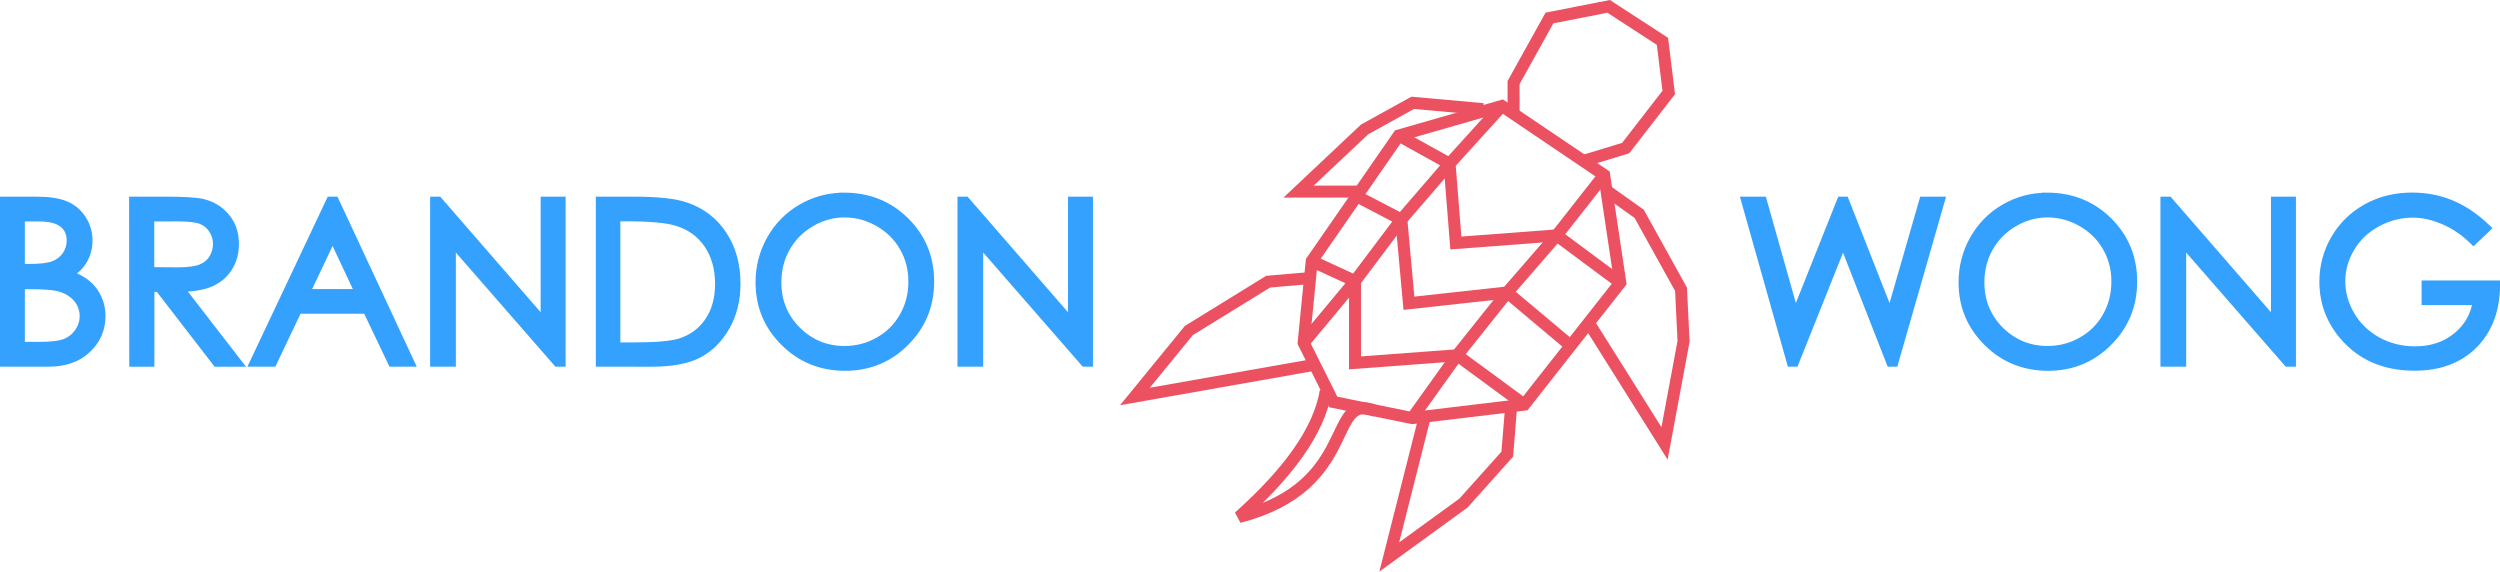
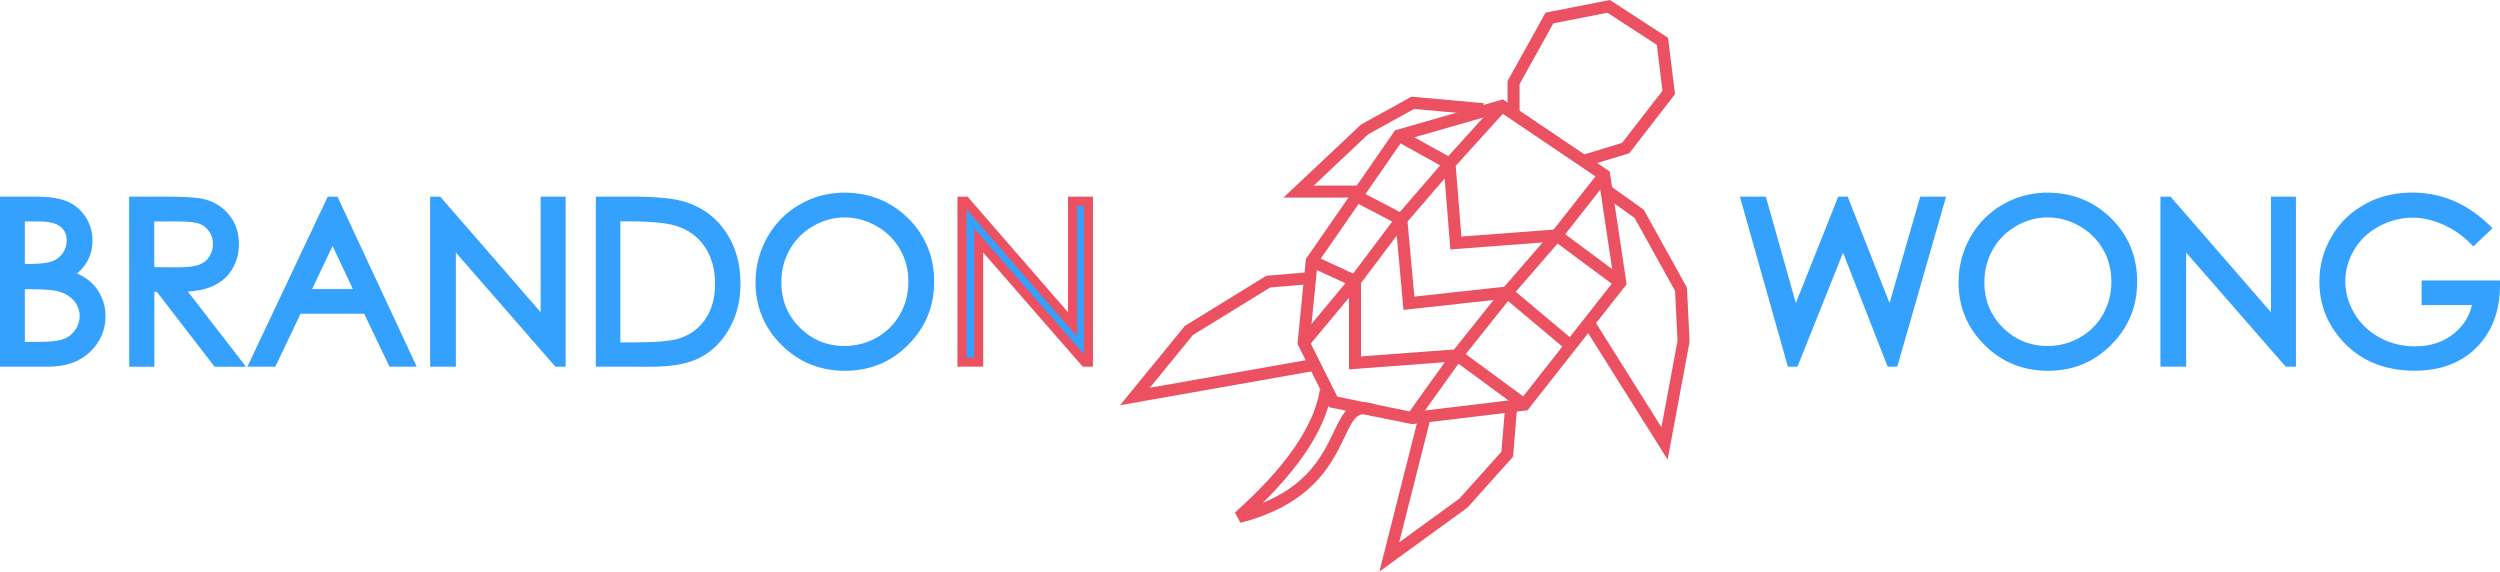
<svg xmlns="http://www.w3.org/2000/svg" width="55.097mm" height="12.597mm" viewBox="0 0 55.097 12.597" version="1.1" id="svg5">
  <defs id="defs2" />
  <g id="layer1" transform="translate(-32.25658,-33.81611)">
    <g id="g2661" transform="matrix(0.2899279,0,0,0.2899279,40.94179,27.94656)" style="stroke-width:3.449">
      <path style="fill:none;stroke:#eb5160;stroke-width:0.913px;stroke-linecap:butt;stroke-linejoin:miter;stroke-opacity:1" d="m 76.368,30.547 7.841,-2.25 7.773,5.25 1.227,8.182 -7.296,9.273 -8.523,1.023 -6,-1.227 -2.25,-4.5 0.614,-6.205 z" id="path869" />
      <path style="fill:none;stroke:#eb5160;stroke-width:0.913px;stroke-linecap:butt;stroke-linejoin:miter;stroke-opacity:1" d="m 90.482,32.456 3.137,-0.955 3.273,-4.227 -0.477,-3.887 -4.091,-2.659 -4.5,0.886 -2.727,4.909 v 2.25" id="path871" />
      <path style="fill:none;stroke:#eb5160;stroke-width:0.913px;stroke-linecap:butt;stroke-linejoin:miter;stroke-opacity:1" d="m 76.368,30.547 3.861,2.142 0.482,6.027 7.666,-0.579 4.833,3.592" id="path873" />
      <path style="fill:none;stroke:#eb5160;stroke-width:0.913px;stroke-linecap:butt;stroke-linejoin:miter;stroke-opacity:1" d="m 91.982,33.547 -3.605,4.59" id="path875" />
      <path style="fill:none;stroke:#eb5160;stroke-width:0.913px;stroke-linecap:butt;stroke-linejoin:miter;stroke-opacity:1" d="m 80.229,32.689 3.98,-4.392" id="path877" />
      <path style="fill:none;stroke:#eb5160;stroke-width:0.913px;stroke-linecap:butt;stroke-linejoin:miter;stroke-opacity:1" d="m 73.141,35.148 3.423,1.784 0.579,6.364 7.473,-0.82 4.821,4.05" id="path879" />
      <path style="fill:none;stroke:#eb5160;stroke-width:0.913px;stroke-linecap:butt;stroke-linejoin:miter;stroke-opacity:1" d="m 76.564,36.932 3.664,-4.243" id="path881" />
      <path style="fill:none;stroke:#eb5160;stroke-width:0.913px;stroke-linecap:butt;stroke-linejoin:miter;stroke-opacity:1" d="m 88.377,38.137 -3.761,4.339" id="path883" />
      <path style="fill:none;stroke:#eb5160;stroke-width:0.913px;stroke-linecap:butt;stroke-linejoin:miter;stroke-opacity:1" d="m 76.564,36.932 -3.52,4.677 V 47.829 L 80.807,47.25 84.616,42.477" id="path885" />
      <path style="fill:none;stroke:#eb5160;stroke-width:0.913px;stroke-linecap:butt;stroke-linejoin:miter;stroke-opacity:1" d="m 69.754,40.093 3.291,1.516" id="path887" />
      <path style="fill:none;stroke:#eb5160;stroke-width:0.913px;stroke-linecap:butt;stroke-linejoin:miter;stroke-opacity:1" d="m 80.807,47.25 5.106,3.753" id="path889" />
      <path style="fill:none;stroke:#eb5160;stroke-width:0.913px;stroke-linecap:butt;stroke-linejoin:miter;stroke-opacity:1" d="m 69.14,46.298 3.905,-4.689" id="path891" />
      <path style="fill:none;stroke:#eb5160;stroke-width:0.913px;stroke-linecap:butt;stroke-linejoin:miter;stroke-opacity:1" d="m 80.807,47.25 -3.417,4.775" id="path893" />
      <path style="fill:none;stroke:#eb5160;stroke-width:0.913px;stroke-linecap:butt;stroke-linejoin:miter;stroke-opacity:1" d="m 82.784,28.543 -5.352,-0.482 -3.664,2.025 -5.014,4.725 h 4.58" id="path895" />
      <path style="fill:none;stroke:#eb5160;stroke-width:0.913px;stroke-linecap:butt;stroke-linejoin:miter;stroke-opacity:1" d="m 92.137,34.714 2.507,1.784 3.182,5.737 0.193,3.954 -1.446,7.762 -5.786,-9.209" id="path897" />
      <path style="fill:none;stroke:#eb5160;stroke-width:0.913px;stroke-linecap:butt;stroke-linejoin:miter;stroke-opacity:1" d="m 69.766,41.368 -3.327,0.289 -6.027,3.713 -4.098,5.014 13.645,-2.411" id="path899" />
      <path style="fill:none;stroke:#eb5160;stroke-width:0.913px;stroke-linecap:butt;stroke-linejoin:miter;stroke-opacity:1" d="m 84.905,51.252 -0.289,3.52 -3.327,3.713 -5.641,4.098 2.748,-10.848" id="path934" />
      <path style="fill:none;stroke:#eb5160;stroke-width:0.913px;stroke-linecap:butt;stroke-linejoin:miter;stroke-opacity:1" d="m 70.827,49.95 c -0.504,3.062 -2.889,6.275 -6.605,9.595 9.224,-2.372 6.605,-9.595 10.414,-8.052" id="path936" />
    </g>
    <path d="m 32.357,38.25 h 0.699 q 0.422,0 0.649,0.101 0.227,0.099 0.357,0.306 0.133,0.207 0.133,0.461 0,0.236 -0.116,0.432 -0.116,0.193 -0.34,0.314 0.277,0.094 0.427,0.222 0.15,0.125 0.232,0.306 0.084,0.178 0.084,0.388 0,0.427 -0.314,0.723 -0.311,0.294 -0.837,0.294 h -0.974 z m 0.347,0.347 v 1.136 h 0.203 q 0.369,0 0.543,-0.068 0.174,-0.07 0.275,-0.217 0.101,-0.15 0.101,-0.33 0,-0.244 -0.171,-0.381 -0.169,-0.14 -0.54,-0.14 z m 0,1.493 v 1.36 h 0.439 q 0.388,0 0.569,-0.075 0.181,-0.077 0.289,-0.239 0.111,-0.162 0.111,-0.35 0,-0.236 -0.154,-0.412 -0.154,-0.176 -0.424,-0.241 -0.181,-0.043 -0.629,-0.043 z" style="font-size:4.939px;line-height:1.25;font-family:'Century Gothic';-inkscape-font-specification:'Century Gothic, Normal';fill:#33a1fd;stroke:#33a1fd;stroke-width:0.2" id="path864" />
    <path d="m 35.202,38.25 h 0.707 q 0.591,0 0.801,0.048 0.316,0.072 0.514,0.311 0.198,0.236 0.198,0.584 0,0.289 -0.137,0.509 -0.135,0.219 -0.388,0.333 -0.253,0.111 -0.699,0.113 l 1.276,1.65 h -0.439 l -1.273,-1.65 h -0.203 v 1.65 h -0.354 z m 0.354,0.347 v 1.206 l 0.61,0.005 q 0.354,0 0.523,-0.068 0.171,-0.068 0.265,-0.215 0.096,-0.15 0.096,-0.333 0,-0.178 -0.096,-0.323 -0.096,-0.147 -0.253,-0.21 -0.157,-0.063 -0.521,-0.063 z" style="font-size:4.939px;line-height:1.25;font-family:'Century Gothic';-inkscape-font-specification:'Century Gothic, Normal';fill:#33a1fd;stroke:#33a1fd;stroke-width:0.2" id="path866" />
    <path d="M 39.63,38.25 41.284,41.797 H 40.903 L 40.346,40.63 h -1.529 l -0.555,1.167 h -0.395 l 1.676,-3.547 z m -0.043,0.752 -0.61,1.285 h 1.213 z" style="font-size:4.939px;line-height:1.25;font-family:'Century Gothic';-inkscape-font-specification:'Century Gothic, Normal';fill:#33a1fd;stroke:#33a1fd;stroke-width:0.2" id="path868" />
    <path d="m 41.836,41.797 v -3.547 h 0.077 l 2.359,2.715 v -2.715 h 0.35 v 3.547 h -0.08 l -2.339,-2.682 v 2.682 z" style="font-size:4.939px;line-height:1.25;font-family:'Century Gothic';-inkscape-font-specification:'Century Gothic, Normal';fill:#33a1fd;stroke:#33a1fd;stroke-width:0.2" id="path870" />
    <path d="m 45.488,41.797 v -3.547 h 0.736 q 0.796,0 1.155,0.128 0.516,0.181 0.805,0.627 0.292,0.446 0.292,1.064 0,0.533 -0.232,0.938 -0.229,0.405 -0.598,0.598 -0.367,0.193 -1.03,0.193 z m 0.34,-0.335 h 0.41 q 0.736,0 1.02,-0.092 0.4,-0.13 0.629,-0.468 0.229,-0.34 0.229,-0.83 0,-0.514 -0.248,-0.878 -0.248,-0.364 -0.692,-0.499 -0.333,-0.101 -1.097,-0.101 h -0.251 z" style="font-size:4.939px;line-height:1.25;font-family:'Century Gothic';-inkscape-font-specification:'Century Gothic, Normal';fill:#33a1fd;stroke:#33a1fd;stroke-width:0.2" id="path872" />
    <path d="m 50.853,38.161 q 0.805,0 1.348,0.538 0.543,0.538 0.543,1.324 0,0.779 -0.543,1.322 -0.54,0.543 -1.319,0.543 -0.789,0 -1.331,-0.54 -0.543,-0.54 -0.543,-1.307 0,-0.511 0.246,-0.948 0.248,-0.436 0.675,-0.682 0.427,-0.248 0.924,-0.248 z m 0.017,0.347 q -0.393,0 -0.745,0.205 -0.352,0.205 -0.55,0.552 -0.198,0.347 -0.198,0.774 0,0.632 0.436,1.068 0.439,0.434 1.056,0.434 0.412,0 0.762,-0.2 0.352,-0.2 0.547,-0.547 0.198,-0.347 0.198,-0.772 0,-0.422 -0.198,-0.762 -0.195,-0.342 -0.552,-0.547 -0.357,-0.205 -0.757,-0.205 z" style="font-size:4.939px;line-height:1.25;font-family:'Century Gothic';-inkscape-font-specification:'Century Gothic, Normal';fill:#33a1fd;stroke:#33a1fd;stroke-width:0.2" id="path874" />
-     <path d="m 53.458,41.797 v -3.547 h 0.077 l 2.359,2.715 v -2.715 h 0.35 v 3.547 h -0.08 l -2.339,-2.682 v 2.682 z" style="font-size:4.939px;line-height:1.25;font-family:'Century Gothic';-inkscape-font-specification:'Century Gothic, Normal';fill:#33a1fd;stroke:#33a1fd;stroke-width:0.2" id="path876" />
+     <path d="m 53.458,41.797 v -3.547 h 0.077 l 2.359,2.715 v -2.715 h 0.35 v 3.547 h -0.08 l -2.339,-2.682 v 2.682 z" style="font-size:4.939px;line-height:1.25;font-family:'Century Gothic';-inkscape-font-specification:'Century Gothic, Normal';fill:#33a1fd;stroke:#eb5160;stroke-width:0.2;stroke-opacity:1" id="path876" />
    <g aria-label="WONG" id="text4271-4" style="font-size:4.939px;line-height:1.25;font-family:'Book Antiqua';-inkscape-font-specification:'Book Antiqua, Normal';stroke:#33a1fd;stroke-width:0.2">
      <path d="m 70.734,38.25 h 0.364 l 0.721,2.556 1.018,-2.556 h 0.072 l 1.006,2.556 0.736,-2.556 h 0.362 l -1.018,3.547 h -0.068 l -1.051,-2.684 -1.073,2.684 h -0.068 z" style="font-family:'Century Gothic';-inkscape-font-specification:'Century Gothic, Normal';fill:#33a1fd" id="path904" />
      <path d="m 77.366,38.161 q 0.805,0 1.348,0.538 0.543,0.538 0.543,1.324 0,0.779 -0.543,1.322 -0.54,0.543 -1.319,0.543 -0.789,0 -1.331,-0.54 -0.543,-0.54 -0.543,-1.307 0,-0.511 0.246,-0.948 0.248,-0.436 0.675,-0.682 0.427,-0.248 0.924,-0.248 z m 0.017,0.347 q -0.393,0 -0.745,0.205 -0.352,0.205 -0.55,0.552 -0.198,0.347 -0.198,0.774 0,0.632 0.436,1.068 0.439,0.434 1.056,0.434 0.412,0 0.762,-0.2 0.352,-0.2 0.547,-0.547 0.198,-0.347 0.198,-0.772 0,-0.422 -0.198,-0.762 -0.195,-0.342 -0.552,-0.547 -0.357,-0.205 -0.757,-0.205 z" style="font-family:'Century Gothic';-inkscape-font-specification:'Century Gothic, Normal';fill:#33a1fd" id="path906" />
      <path d="m 79.97,41.797 v -3.547 h 0.077 l 2.359,2.715 v -2.715 h 0.35 v 3.547 h -0.08 l -2.339,-2.682 v 2.682 z" style="font-family:'Century Gothic';-inkscape-font-specification:'Century Gothic, Normal';fill:#33a1fd" id="path908" />
      <path d="m 87.044,38.846 -0.275,0.26 q -0.297,-0.292 -0.651,-0.441 -0.352,-0.152 -0.687,-0.152 -0.417,0 -0.796,0.205 -0.376,0.205 -0.584,0.557 -0.207,0.35 -0.207,0.74 0,0.4 0.215,0.762 0.215,0.359 0.593,0.567 0.379,0.205 0.83,0.205 0.547,0 0.926,-0.309 0.379,-0.309 0.449,-0.801 h -1.131 v -0.342 h 1.529 q -0.005,0.822 -0.49,1.307 -0.482,0.482 -1.293,0.482 -0.984,0 -1.558,-0.67 -0.441,-0.516 -0.441,-1.194 0,-0.504 0.253,-0.938 0.253,-0.434 0.695,-0.678 0.441,-0.246 0.998,-0.246 0.451,0 0.849,0.164 0.398,0.162 0.777,0.521 z" style="font-family:'Century Gothic';-inkscape-font-specification:'Century Gothic, Normal';fill:#33a1fd" id="path910" />
    </g>
  </g>
</svg>
